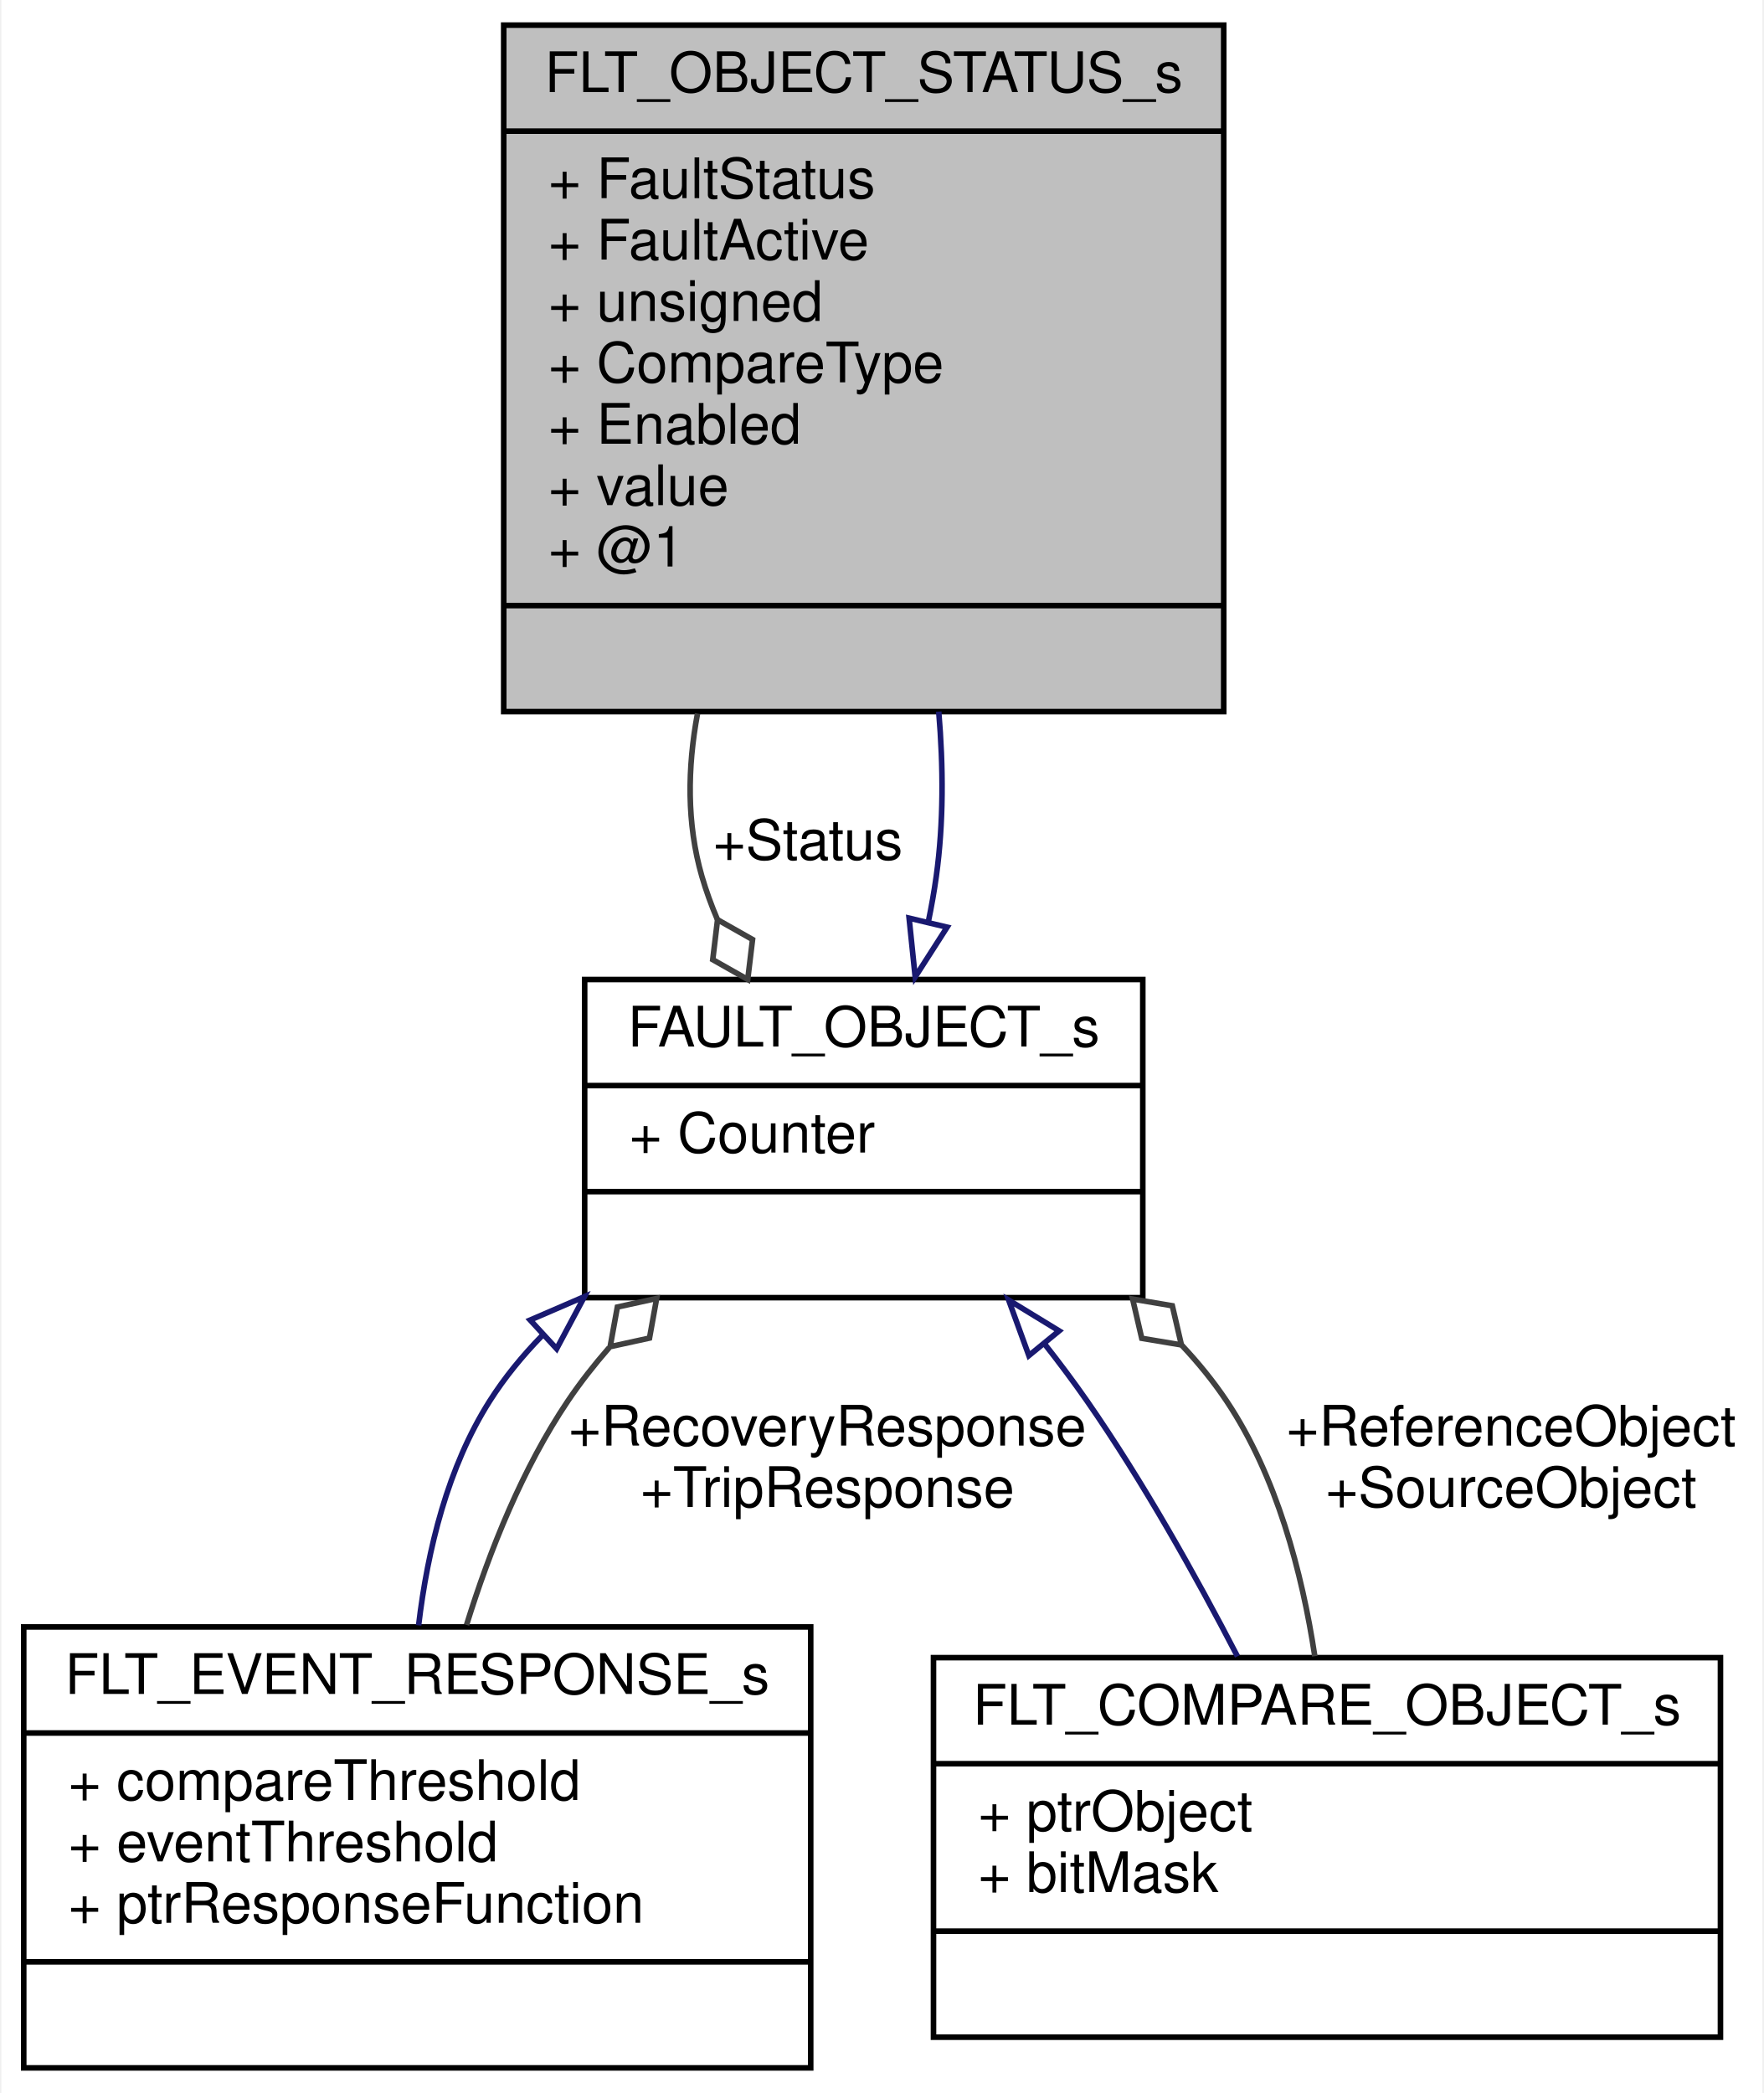
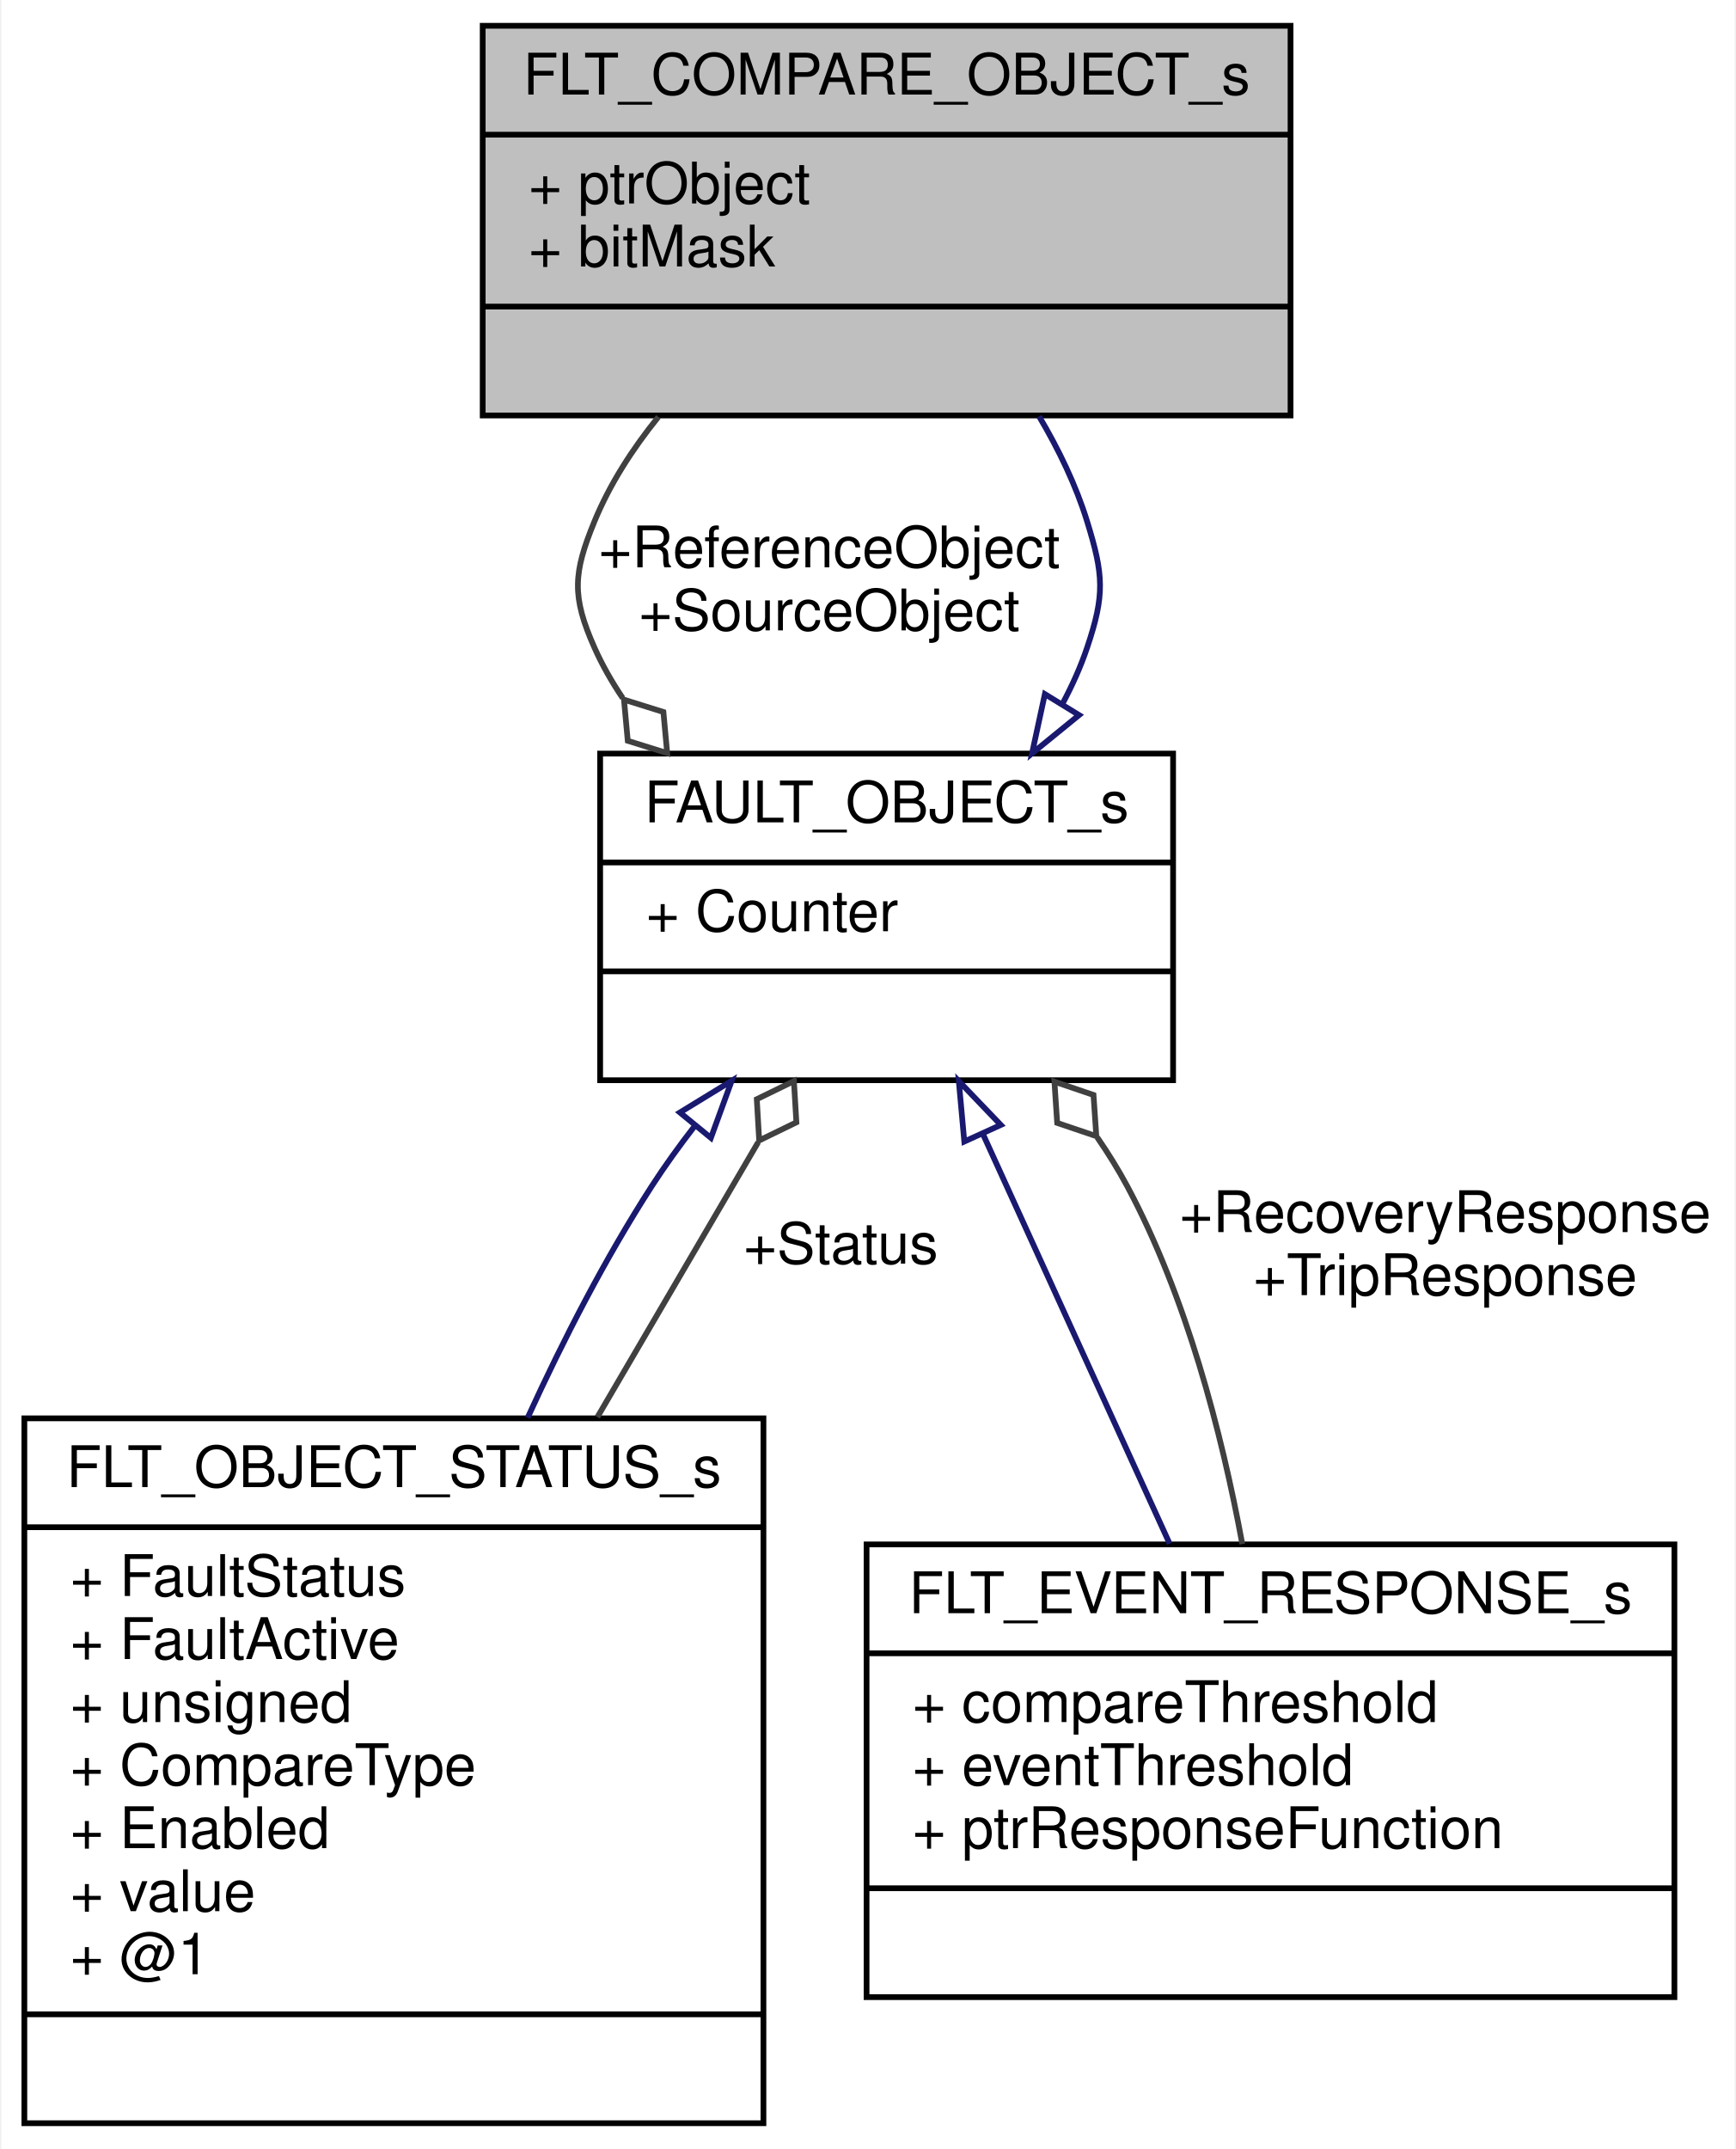
- <svg xmlns="http://www.w3.org/2000/svg" xmlns:xlink="http://www.w3.org/1999/xlink" width="316pt" height="375pt" viewBox="0.00 0.00 315.50 375.00">
+ <svg xmlns="http://www.w3.org/2000/svg" xmlns:xlink="http://www.w3.org/1999/xlink" width="303pt" height="375pt" viewBox="0.00 0.00 302.50 375.00">
  <g id="graph0" class="graph" transform="scale(1 1) rotate(0) translate(4 371)">
-     <polygon fill="white" stroke="transparent" points="-4,4 -4,-371 311.5,-371 311.5,4 -4,4" />
+     <polygon fill="white" stroke="transparent" points="-4,4 -4,-371 298.5,-371 298.5,4 -4,4" />
    <g id="node1" class="node">
      <g id="a_node1">
-         <a xlink:title="This data structure defines the fault object status.">
-           <polygon fill="#bfbfbf" stroke="black" points="86,-243.5 86,-366.5 215,-366.5 215,-243.5 86,-243.5" />
-           <text text-anchor="middle" x="150.5" y="-354.5" font-family="Helvetica,sans-Serif" font-size="10.00">FLT_OBJECT_STATUS_s</text>
-           <polyline fill="none" stroke="black" points="86,-347.5 215,-347.5 " />
-           <text text-anchor="start" x="94" y="-335.5" font-family="Helvetica,sans-Serif" font-size="10.00">+ FaultStatus</text>
-           <text text-anchor="start" x="94" y="-324.5" font-family="Helvetica,sans-Serif" font-size="10.00">+ FaultActive</text>
-           <text text-anchor="start" x="94" y="-313.5" font-family="Helvetica,sans-Serif" font-size="10.00">+ unsigned</text>
-           <text text-anchor="start" x="94" y="-302.5" font-family="Helvetica,sans-Serif" font-size="10.00">+ CompareType</text>
-           <text text-anchor="start" x="94" y="-291.5" font-family="Helvetica,sans-Serif" font-size="10.00">+ Enabled</text>
-           <text text-anchor="start" x="94" y="-280.5" font-family="Helvetica,sans-Serif" font-size="10.00">+ value</text>
-           <text text-anchor="start" x="94" y="-269.5" font-family="Helvetica,sans-Serif" font-size="10.00">+ @1</text>
-           <polyline fill="none" stroke="black" points="86,-262.5 215,-262.5 " />
-           <text text-anchor="middle" x="150.5" y="-250.5" font-family="Helvetica,sans-Serif" font-size="10.00"> </text>
+         <a xlink:title="This data structure defines the data object which will be monitored by the fault handler.">
+           <polygon fill="#bfbfbf" stroke="black" points="80,-298.5 80,-366.5 221,-366.5 221,-298.5 80,-298.5" />
+           <text text-anchor="middle" x="150.5" y="-354.5" font-family="Helvetica,sans-Serif" font-size="10.00">FLT_COMPARE_OBJECT_s</text>
+           <polyline fill="none" stroke="black" points="80,-347.5 221,-347.5 " />
+           <text text-anchor="start" x="88" y="-335.5" font-family="Helvetica,sans-Serif" font-size="10.00">+ ptrObject</text>
+           <text text-anchor="start" x="88" y="-324.5" font-family="Helvetica,sans-Serif" font-size="10.00">+ bitMask</text>
+           <polyline fill="none" stroke="black" points="80,-317.5 221,-317.5 " />
+           <text text-anchor="middle" x="150.5" y="-305.5" font-family="Helvetica,sans-Serif" font-size="10.00"> </text>
        </a>
      </g>
    </g>
    <g id="node2" class="node">
      <g id="a_node2">
-         <a xlink:href="a01416.html" target="_top" xlink:title="This data structure is a collection of data structures for fault handling.">
-           <polygon fill="white" stroke="black" points="100.5,-138.5 100.5,-195.5 200.5,-195.5 200.5,-138.5 100.5,-138.5" />
-           <text text-anchor="middle" x="150.5" y="-183.5" font-family="Helvetica,sans-Serif" font-size="10.00">FAULT_OBJECT_s</text>
-           <polyline fill="none" stroke="black" points="100.5,-176.5 200.5,-176.5 " />
-           <text text-anchor="start" x="108.5" y="-164.5" font-family="Helvetica,sans-Serif" font-size="10.00">+ Counter</text>
-           <polyline fill="none" stroke="black" points="100.5,-157.5 200.5,-157.5 " />
-           <text text-anchor="middle" x="150.5" y="-145.5" font-family="Helvetica,sans-Serif" font-size="10.00"> </text>
-         </a>
-       </g>
-     </g>
-     <g id="edge2" class="edge">
-       <path fill="none" stroke="#404040" d="M120.72,-243.15C118.91,-233.43 118.77,-223.46 121.5,-214 122.25,-211.42 123.18,-208.85 124.26,-206.31" />
-       <polygon fill="none" stroke="#404040" points="124.31,-206.22 123.45,-199.06 129.72,-195.51 130.58,-202.67 124.31,-206.22" />
-       <text text-anchor="middle" x="140.5" y="-217" font-family="Helvetica,sans-Serif" font-size="10.00"> +Status</text>
-     </g>
-     <g id="edge1" class="edge">
-       <path fill="none" stroke="midnightblue" d="M162.07,-205.82C162.64,-208.57 163.13,-211.32 163.5,-214 164.82,-223.54 164.78,-233.64 163.94,-243.5" />
-       <polygon fill="none" stroke="midnightblue" points="165.44,-204.88 159.72,-195.96 158.63,-206.5 165.44,-204.88" />
-     </g>
-     <g id="node3" class="node">
-       <g id="a_node3">
-         <a xlink:href="a01412.html" target="_top" xlink:title="This data structure defines the fault monitor event response object.">
-           <polygon fill="white" stroke="black" points="0,-0.5 0,-79.5 141,-79.5 141,-0.5 0,-0.5" />
-           <text text-anchor="middle" x="70.5" y="-67.5" font-family="Helvetica,sans-Serif" font-size="10.00">FLT_EVENT_RESPONSE_s</text>
-           <polyline fill="none" stroke="black" points="0,-60.5 141,-60.5 " />
-           <text text-anchor="start" x="8" y="-48.5" font-family="Helvetica,sans-Serif" font-size="10.00">+ compareThreshold</text>
-           <text text-anchor="start" x="8" y="-37.5" font-family="Helvetica,sans-Serif" font-size="10.00">+ eventThreshold</text>
-           <text text-anchor="start" x="8" y="-26.5" font-family="Helvetica,sans-Serif" font-size="10.00">+ ptrResponseFunction</text>
-           <polyline fill="none" stroke="black" points="0,-19.5 141,-19.5 " />
-           <text text-anchor="middle" x="70.5" y="-7.5" font-family="Helvetica,sans-Serif" font-size="10.00"> </text>
-         </a>
-       </g>
-     </g>
-     <g id="edge4" class="edge">
-       <path fill="none" stroke="midnightblue" d="M92.85,-131.67C89.33,-128.06 86.15,-124.17 83.5,-120 75.97,-108.15 72.36,-93.36 70.75,-79.78" />
-       <polygon fill="none" stroke="midnightblue" points="90.74,-134.49 100.47,-138.69 95.48,-129.34 90.74,-134.49" />
-     </g>
-     <g id="node4" class="node">
-       <g id="a_node4">
-         <a xlink:href="a01408.html" target="_top" xlink:title="This data structure defines the data object which will be monitored by the fault handler.">
-           <polygon fill="white" stroke="black" points="163,-6 163,-74 304,-74 304,-6 163,-6" />
-           <text text-anchor="middle" x="233.5" y="-62" font-family="Helvetica,sans-Serif" font-size="10.00">FLT_COMPARE_OBJECT_s</text>
-           <polyline fill="none" stroke="black" points="163,-55 304,-55 " />
-           <text text-anchor="start" x="171" y="-43" font-family="Helvetica,sans-Serif" font-size="10.00">+ ptrObject</text>
-           <text text-anchor="start" x="171" y="-32" font-family="Helvetica,sans-Serif" font-size="10.00">+ bitMask</text>
-           <polyline fill="none" stroke="black" points="163,-25 304,-25 " />
-           <text text-anchor="middle" x="233.5" y="-13" font-family="Helvetica,sans-Serif" font-size="10.00"> </text>
+         <a xlink:href="a01404.html" target="_top" xlink:title="This data structure is a collection of data structures for fault handling.">
+           <polygon fill="white" stroke="black" points="100.5,-182.5 100.5,-239.5 200.5,-239.5 200.5,-182.5 100.5,-182.5" />
+           <text text-anchor="middle" x="150.5" y="-227.5" font-family="Helvetica,sans-Serif" font-size="10.00">FAULT_OBJECT_s</text>
+           <polyline fill="none" stroke="black" points="100.5,-220.5 200.5,-220.5 " />
+           <text text-anchor="start" x="108.5" y="-208.5" font-family="Helvetica,sans-Serif" font-size="10.00">+ Counter</text>
+           <polyline fill="none" stroke="black" points="100.5,-201.5 200.5,-201.5 " />
+           <text text-anchor="middle" x="150.5" y="-189.5" font-family="Helvetica,sans-Serif" font-size="10.00"> </text>
        </a>
      </g>
    </g>
    <g id="edge6" class="edge">
-       <path fill="none" stroke="midnightblue" d="M182.85,-130.28C185.53,-126.88 188.12,-123.42 190.5,-120 200.48,-105.64 209.96,-88.72 217.46,-74.23" />
-       <polygon fill="none" stroke="midnightblue" points="180.09,-128.12 176.47,-138.07 185.51,-132.55 180.09,-128.12" />
+       <path fill="none" stroke="#404040" d="M110.66,-298.25C106.13,-292.65 102.18,-286.52 99.5,-280 95.78,-270.96 95.53,-266.93 99.5,-258 100.86,-254.94 102.54,-252 104.44,-249.18" />
+       <polygon fill="none" stroke="#404040" points="104.66,-248.91 105.32,-241.73 112.2,-239.58 111.54,-246.76 104.66,-248.91" />
+       <text text-anchor="middle" x="140.5" y="-272" font-family="Helvetica,sans-Serif" font-size="10.00"> +ReferenceObject</text>
+       <text text-anchor="middle" x="140.5" y="-261" font-family="Helvetica,sans-Serif" font-size="10.00">+SourceObject</text>
+     </g>
+     <g id="edge1" class="edge">
+       <path fill="none" stroke="midnightblue" d="M181.2,-248.2C182.9,-251.38 184.38,-254.67 185.5,-258 188.62,-267.27 188.38,-270.65 185.5,-280 183.56,-286.3 180.56,-292.53 177.11,-298.35" />
+       <polygon fill="none" stroke="midnightblue" points="184.09,-246.22 175.88,-239.53 178.12,-249.88 184.09,-246.22" />
+     </g>
+     <g id="node3" class="node">
+       <g id="a_node3">
+         <a xlink:href="a01384.html" target="_top" xlink:title="This data structure defines the fault object status.">
+           <polygon fill="white" stroke="black" points="0,-0.5 0,-123.5 129,-123.5 129,-0.5 0,-0.5" />
+           <text text-anchor="middle" x="64.5" y="-111.5" font-family="Helvetica,sans-Serif" font-size="10.00">FLT_OBJECT_STATUS_s</text>
+           <polyline fill="none" stroke="black" points="0,-104.5 129,-104.5 " />
+           <text text-anchor="start" x="8" y="-92.5" font-family="Helvetica,sans-Serif" font-size="10.00">+ FaultStatus</text>
+           <text text-anchor="start" x="8" y="-81.5" font-family="Helvetica,sans-Serif" font-size="10.00">+ FaultActive</text>
+           <text text-anchor="start" x="8" y="-70.5" font-family="Helvetica,sans-Serif" font-size="10.00">+ unsigned</text>
+           <text text-anchor="start" x="8" y="-59.5" font-family="Helvetica,sans-Serif" font-size="10.00">+ CompareType</text>
+           <text text-anchor="start" x="8" y="-48.5" font-family="Helvetica,sans-Serif" font-size="10.00">+ Enabled</text>
+           <text text-anchor="start" x="8" y="-37.5" font-family="Helvetica,sans-Serif" font-size="10.00">+ value</text>
+           <text text-anchor="start" x="8" y="-26.5" font-family="Helvetica,sans-Serif" font-size="10.00">+ @1</text>
+           <polyline fill="none" stroke="black" points="0,-19.5 129,-19.5 " />
+           <text text-anchor="middle" x="64.5" y="-7.5" font-family="Helvetica,sans-Serif" font-size="10.00"> </text>
+         </a>
+       </g>
    </g>
    <g id="edge3" class="edge">
-       <path fill="none" stroke="#404040" d="M79.34,-79.86C83.51,-93.29 89.4,-107.98 97.5,-120 99.71,-123.28 102.22,-126.48 104.9,-129.55" />
-       <polygon fill="none" stroke="#404040" points="105.07,-129.72 112.12,-131.26 113.4,-138.36 106.36,-136.82 105.07,-129.72" />
-       <text text-anchor="middle" x="144" y="-112" font-family="Helvetica,sans-Serif" font-size="10.00"> +RecoveryResponse</text>
-       <text text-anchor="middle" x="144" y="-101" font-family="Helvetica,sans-Serif" font-size="10.00">+TripResponse</text>
+       <path fill="none" stroke="midnightblue" d="M117.02,-174.53C114.34,-171.08 111.79,-167.54 109.5,-164 101.43,-151.5 94.12,-137.32 87.85,-123.61" />
+       <polygon fill="none" stroke="midnightblue" points="114.42,-176.87 123.46,-182.4 119.83,-172.44 114.42,-176.87" />
+     </g>
+     <g id="node4" class="node">
+       <g id="a_node4">
+         <a xlink:href="a01400.html" target="_top" xlink:title="This data structure defines the fault monitor event response object.">
+           <polygon fill="white" stroke="black" points="147,-22.5 147,-101.5 288,-101.5 288,-22.5 147,-22.5" />
+           <text text-anchor="middle" x="217.5" y="-89.5" font-family="Helvetica,sans-Serif" font-size="10.00">FLT_EVENT_RESPONSE_s</text>
+           <polyline fill="none" stroke="black" points="147,-82.5 288,-82.5 " />
+           <text text-anchor="start" x="155" y="-70.5" font-family="Helvetica,sans-Serif" font-size="10.00">+ compareThreshold</text>
+           <text text-anchor="start" x="155" y="-59.5" font-family="Helvetica,sans-Serif" font-size="10.00">+ eventThreshold</text>
+           <text text-anchor="start" x="155" y="-48.5" font-family="Helvetica,sans-Serif" font-size="10.00">+ ptrResponseFunction</text>
+           <polyline fill="none" stroke="black" points="147,-41.5 288,-41.5 " />
+           <text text-anchor="middle" x="217.5" y="-29.5" font-family="Helvetica,sans-Serif" font-size="10.00"> </text>
+         </a>
+       </g>
    </g>
    <g id="edge5" class="edge">
-       <path fill="none" stroke="#404040" d="M231.32,-74.26C229.04,-89.25 224.49,-106.55 215.5,-120 213.16,-123.5 210.46,-126.81 207.52,-129.94" />
-       <polygon fill="none" stroke="#404040" points="207.42,-130.03 205.79,-137.05 198.68,-138.25 200.31,-131.22 207.42,-130.03" />
-       <text text-anchor="middle" x="266.5" y="-112" font-family="Helvetica,sans-Serif" font-size="10.00"> +ReferenceObject</text>
-       <text text-anchor="middle" x="266.5" y="-101" font-family="Helvetica,sans-Serif" font-size="10.00">+SourceObject</text>
+       <path fill="none" stroke="midnightblue" d="M167.32,-173.09C177.26,-151.28 189.83,-123.71 199.9,-101.62" />
+       <polygon fill="none" stroke="midnightblue" points="164.06,-171.8 163.1,-182.35 170.43,-174.7 164.06,-171.8" />
+     </g>
+     <g id="edge2" class="edge">
+       <path fill="none" stroke="#404040" d="M100.02,-123.72C109.52,-139.95 119.51,-157.03 128.08,-171.68" />
+       <polygon fill="none" stroke="#404040" points="128.26,-171.99 134.75,-175.15 134.32,-182.35 127.84,-179.19 128.26,-171.99" />
+       <text text-anchor="middle" x="142.5" y="-150.5" font-family="Helvetica,sans-Serif" font-size="10.00"> +Status</text>
+     </g>
+     <g id="edge4" class="edge">
+       <path fill="none" stroke="#404040" d="M212.58,-101.56C208.96,-121.11 202.81,-144.73 192.5,-164 190.95,-166.89 189.18,-169.75 187.26,-172.53" />
+       <polygon fill="none" stroke="#404040" points="187.1,-172.74 186.61,-179.93 179.79,-182.25 180.27,-175.05 187.1,-172.74" />
+       <text text-anchor="middle" x="248" y="-156" font-family="Helvetica,sans-Serif" font-size="10.00"> +RecoveryResponse</text>
+       <text text-anchor="middle" x="248" y="-145" font-family="Helvetica,sans-Serif" font-size="10.00">+TripResponse</text>
    </g>
  </g>
</svg>
